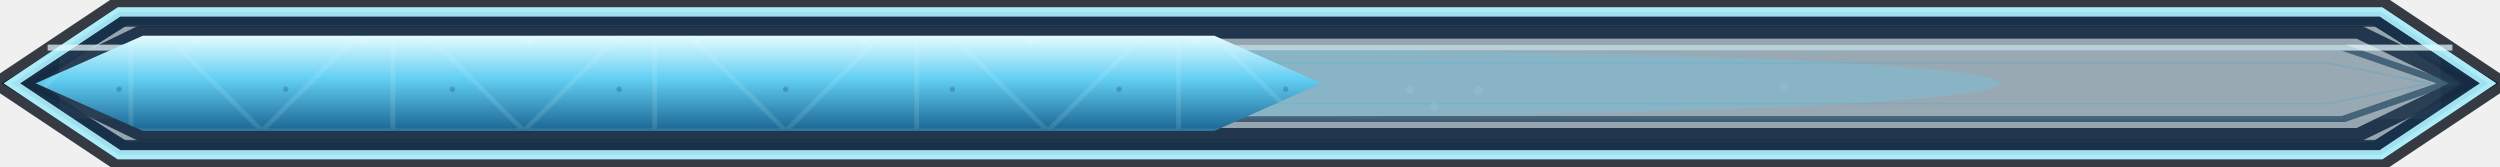
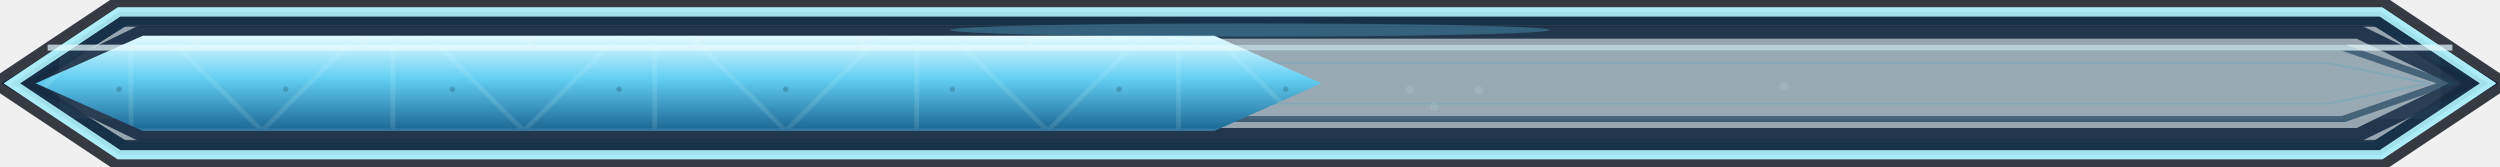
<svg xmlns="http://www.w3.org/2000/svg" width="840" height="56" viewBox="0 0 420 28" role="img" aria-label="M9 Frostbound edge stack progress 50 percent" data-style="m9-frostbound-production-fidelity@0.1.0" data-geometry-shape="wide-hexagon">
  <defs>
    <linearGradient id="m9-progress-420x28-50-plate" x1="0" y1="0" x2="0" y2="1">
      <stop offset="0" stop-color="#315C7A" />
      <stop offset=".48" stop-color="#112A46" />
      <stop offset="1" stop-color="#071329" />
    </linearGradient>
    <linearGradient id="m9-progress-420x28-50-primary" x1="0" y1="0" x2="0" y2="1">
      <stop offset="0" stop-color="#E6FBFF" />
      <stop offset=".45" stop-color="#63CFF3" />
      <stop offset="1" stop-color="#1A6592" />
    </linearGradient>
    <linearGradient id="m9-progress-420x28-50-energy" x1="0" y1="0" x2="1" y2="0">
      <stop offset="0" stop-color="#9FEFFF" stop-opacity="0" />
      <stop offset=".5" stop-color="#9FEFFF" stop-opacity=".86" />
      <stop offset="1" stop-color="#9FEFFF" stop-opacity="0" />
    </linearGradient>
    <pattern id="m9-progress-420x28-50-grain" width="28" height="28" patternUnits="userSpaceOnUse">
      <circle cx="5" cy="7" r=".6" fill="#FFFFFF" fill-opacity=".12" />
      <circle cx="20" cy="15" r=".45" fill="#061321" fill-opacity=".2" />
    </pattern>
    <pattern id="m9-progress-420x28-50-plate-pattern" width="44" height="44" patternUnits="userSpaceOnUse">
      <path d="M0 22H44M22 0V44M0 22L22 0 44 22 22 44Z" fill="none" stroke="#D8FBFF" stroke-opacity=".12" stroke-width=".8" />
    </pattern>
    <clipPath id="m9-progress-420x28-50-fill-clip">
      <path d="M24 6H204L222 14L204 22H24L6 14Z" />
    </clipPath>
  </defs>
  <g id="m9-progress-420x28-50-frame" data-part="frame">
    <g id="m9-progress-420x28-50-frame-m9-edge-stack" data-edge-stack="m9-dark-inset" data-edge-stack-version="1.0.0">
      <g id="m9-progress-420x28-50-frame-m9-outer-shadow" data-layer="outer-shadow" data-edge-stack-layer="outer-shadow" data-order="0" data-inset="0" data-thickness="5">
        <path d="M20 2H400L418 14L400 26H20L2 14Z" fill="none" stroke="#020812" stroke-width="5" stroke-opacity="0.78" stroke-linejoin="miter" />
      </g>
      <g id="m9-progress-420x28-50-frame-m9-structural-silhouette" data-layer="structural-silhouette" data-edge-stack-layer="structural-silhouette" data-order="1" data-inset="1" data-thickness="3">
        <path d="M20 2H400L418 14L400 26H20L2 14Z" transform="translate(1 1) scale(0.9952381 0.9285714)" fill="none" stroke="#0B2038" stroke-width="3" stroke-opacity="1" stroke-linejoin="miter" />
      </g>
      <g id="m9-progress-420x28-50-frame-m9-dark-bevel" data-layer="dark-bevel" data-edge-stack-layer="dark-bevel" data-order="2" data-inset="4" data-thickness="3">
        <path d="M20 2H400L418 14L400 26H20L2 14Z" transform="translate(4 4) scale(0.9809524 0.7142857)" fill="none" stroke="#071329" stroke-width="3" stroke-opacity="0.9" stroke-linejoin="miter" />
      </g>
      <g id="m9-progress-420x28-50-frame-m9-inner-shadow" data-layer="inner-shadow" data-edge-stack-layer="inner-shadow" data-order="3" data-inset="7" data-thickness="2">
        <path d="M20 2H400L418 14L400 26H20L2 14Z" transform="translate(7 7) scale(0.9666667 0.5)" fill="none" stroke="#173D5A" stroke-width="2" stroke-opacity="0.72" stroke-linejoin="miter" />
      </g>
      <g id="m9-progress-420x28-50-frame-m9-inner-rim" data-layer="inner-rim" data-edge-stack-layer="inner-rim" data-order="4" data-inset="10" data-thickness="1">
        <path d="M20 2H400L418 14L400 26H20L2 14Z" transform="translate(10 10) scale(0.952381 0.2857143)" fill="none" stroke="#9FEFFF" stroke-width="1" stroke-opacity="0.55" stroke-linejoin="miter" />
      </g>
    </g>
    <g id="m9-progress-420x28-50-frame-m9-material-responses" data-material-responses="m9-frostbound-material-responses@1.0.0">
      <g id="m9-progress-420x28-50-frame-m9-structural-edge-edge" data-material-region="structural-edge" data-material-response="m9-silver-metal" data-material-channel="edge" data-material-source="m8-cold-edge-accent">
        <path d="M20 2H400L418 14L400 26H20L2 14Z" fill="none" fill-opacity="0" stroke="#B9F7FF" stroke-opacity="0.84" stroke-width="1.5" />
      </g>
      <g id="m9-progress-420x28-50-frame-m9-content-surface-base" data-material-region="content-surface" data-material-response="m9-cold-glow" data-material-channel="base">
        <path d="M20 2H400L418 14L400 26H20L2 14Z" fill="#0B2440" fill-opacity="0.4" stroke="none" stroke-opacity="0" stroke-width="0" />
      </g>
      <g id="m9-progress-420x28-50-frame-m9-content-surface-highlight" data-material-region="content-surface" data-material-response="m9-cold-glow" data-material-channel="highlight">
        <path d="M20 2H400L418 14L400 26H20L2 14Z" fill="none" fill-opacity="0" stroke="#E6FBFF" stroke-opacity="0.5" stroke-width="1.5" />
      </g>
      <g id="m9-progress-420x28-50-frame-m9-content-surface-glow" data-material-region="content-surface" data-material-response="m9-cold-glow" data-material-channel="glow">
        <path d="M20 2H400L418 14L400 26H20L2 14Z" fill="none" fill-opacity="0" stroke="#9FEFFF" stroke-opacity="0.62" stroke-width="1.5" />
      </g>
      <g id="m9-progress-420x28-50-frame-m9-content-surface-surface" data-material-region="content-surface" data-material-response="m9-cold-glow" data-material-channel="surface" data-material-source="m8-ice-grain">
        <path d="M20 2H400L418 14L400 26H20L2 14Z" fill="#B9F7FF" fill-opacity="0.08" stroke="none" stroke-opacity="0" stroke-width="0" />
      </g>
      <g id="m9-progress-420x28-50-frame-m9-variation" data-variation-region="content-surface" data-variation-preset="m9-frostbound-surface-variation@1.0.0" data-variation-seed="19" data-variation-frost="0.34" data-variation-scratch="0.12">
        <rect x="10" y="8" width="400" height="12" fill="#E6FBFF" fill-opacity="0.041" />
        <path d="M12 15.68l67.32 2.509" stroke="#D7FBFF" stroke-opacity="0.077" />
        <circle cx="248.43" cy="15.19" r="0.72" fill="#D9FFFF" fill-opacity="0.099" />
        <circle cx="186.94" cy="13.19" r="0.72" fill="#D9FFFF" fill-opacity="0.099" />
        <circle cx="67.45" cy="12.71" r="0.72" fill="#D9FFFF" fill-opacity="0.099" />
        <circle cx="150.60" cy="10.59" r="0.72" fill="#D9FFFF" fill-opacity="0.099" />
        <circle cx="12.89" cy="13.61" r="0.72" fill="#D9FFFF" fill-opacity="0.099" />
        <circle cx="236.85" cy="15.08" r="0.72" fill="#D9FFFF" fill-opacity="0.099" />
        <circle cx="15.19" cy="16.08" r="0.72" fill="#D9FFFF" fill-opacity="0.099" />
        <circle cx="202.88" cy="13.22" r="0.72" fill="#D9FFFF" fill-opacity="0.099" />
        <circle cx="299.71" cy="14.56" r="0.72" fill="#D9FFFF" fill-opacity="0.099" />
        <circle cx="240.95" cy="17.95" r="0.72" fill="#D9FFFF" fill-opacity="0.099" />
        <circle cx="183.92" cy="15.67" r="0.72" fill="#D9FFFF" fill-opacity="0.099" />
        <circle cx="48.71" cy="14.38" r="0.72" fill="#D9FFFF" fill-opacity="0.099" />
      </g>
    </g>
-     <g id="m9-progress-420x28-50-frame-m9-lighting" data-lighting-model="m9-cold-top-rim@1.0.0" data-light-direction="top">
-       <path d="M8 8H412" stroke="#E6FBFF" stroke-opacity="0.72" />
-       <ellipse cx="210" cy="14" rx="126" ry="5.6" fill="#63CFF3" fill-opacity="0.28" />
-     </g>
  </g>
  <g id="m9-progress-420x28-50-fill" data-part="fill" clip-path="url(#m9-progress-420x28-50-fill-clip)">
    <path d="M24 6H204L222 14L204 22H24L6 14Z" fill="url(#m9-progress-420x28-50-primary)" />
    <rect width="420" height="28" fill="url(#m9-progress-420x28-50-grain)" data-layer="surface-grain" data-material-source="m8-ice-grain" />
    <rect width="420" height="28" fill="url(#m9-progress-420x28-50-plate-pattern)" data-layer="surface-pattern" data-material-source="m8-crystal-facet-pattern" />
  </g>
+   <g id="m9-progress-420x28-50-frame-m9-lighting" data-lighting-model="m9-cold-top-rim@1.0.0" data-light-direction="top">
+     <path d="M8 8H412" stroke="#E6FBFF" stroke-opacity="0.72" />
+     <ellipse cx="210" cy="5.04" rx="50.4" ry="1.12" fill="#63CFF3" fill-opacity="0.28" />
+   </g>
</svg>
